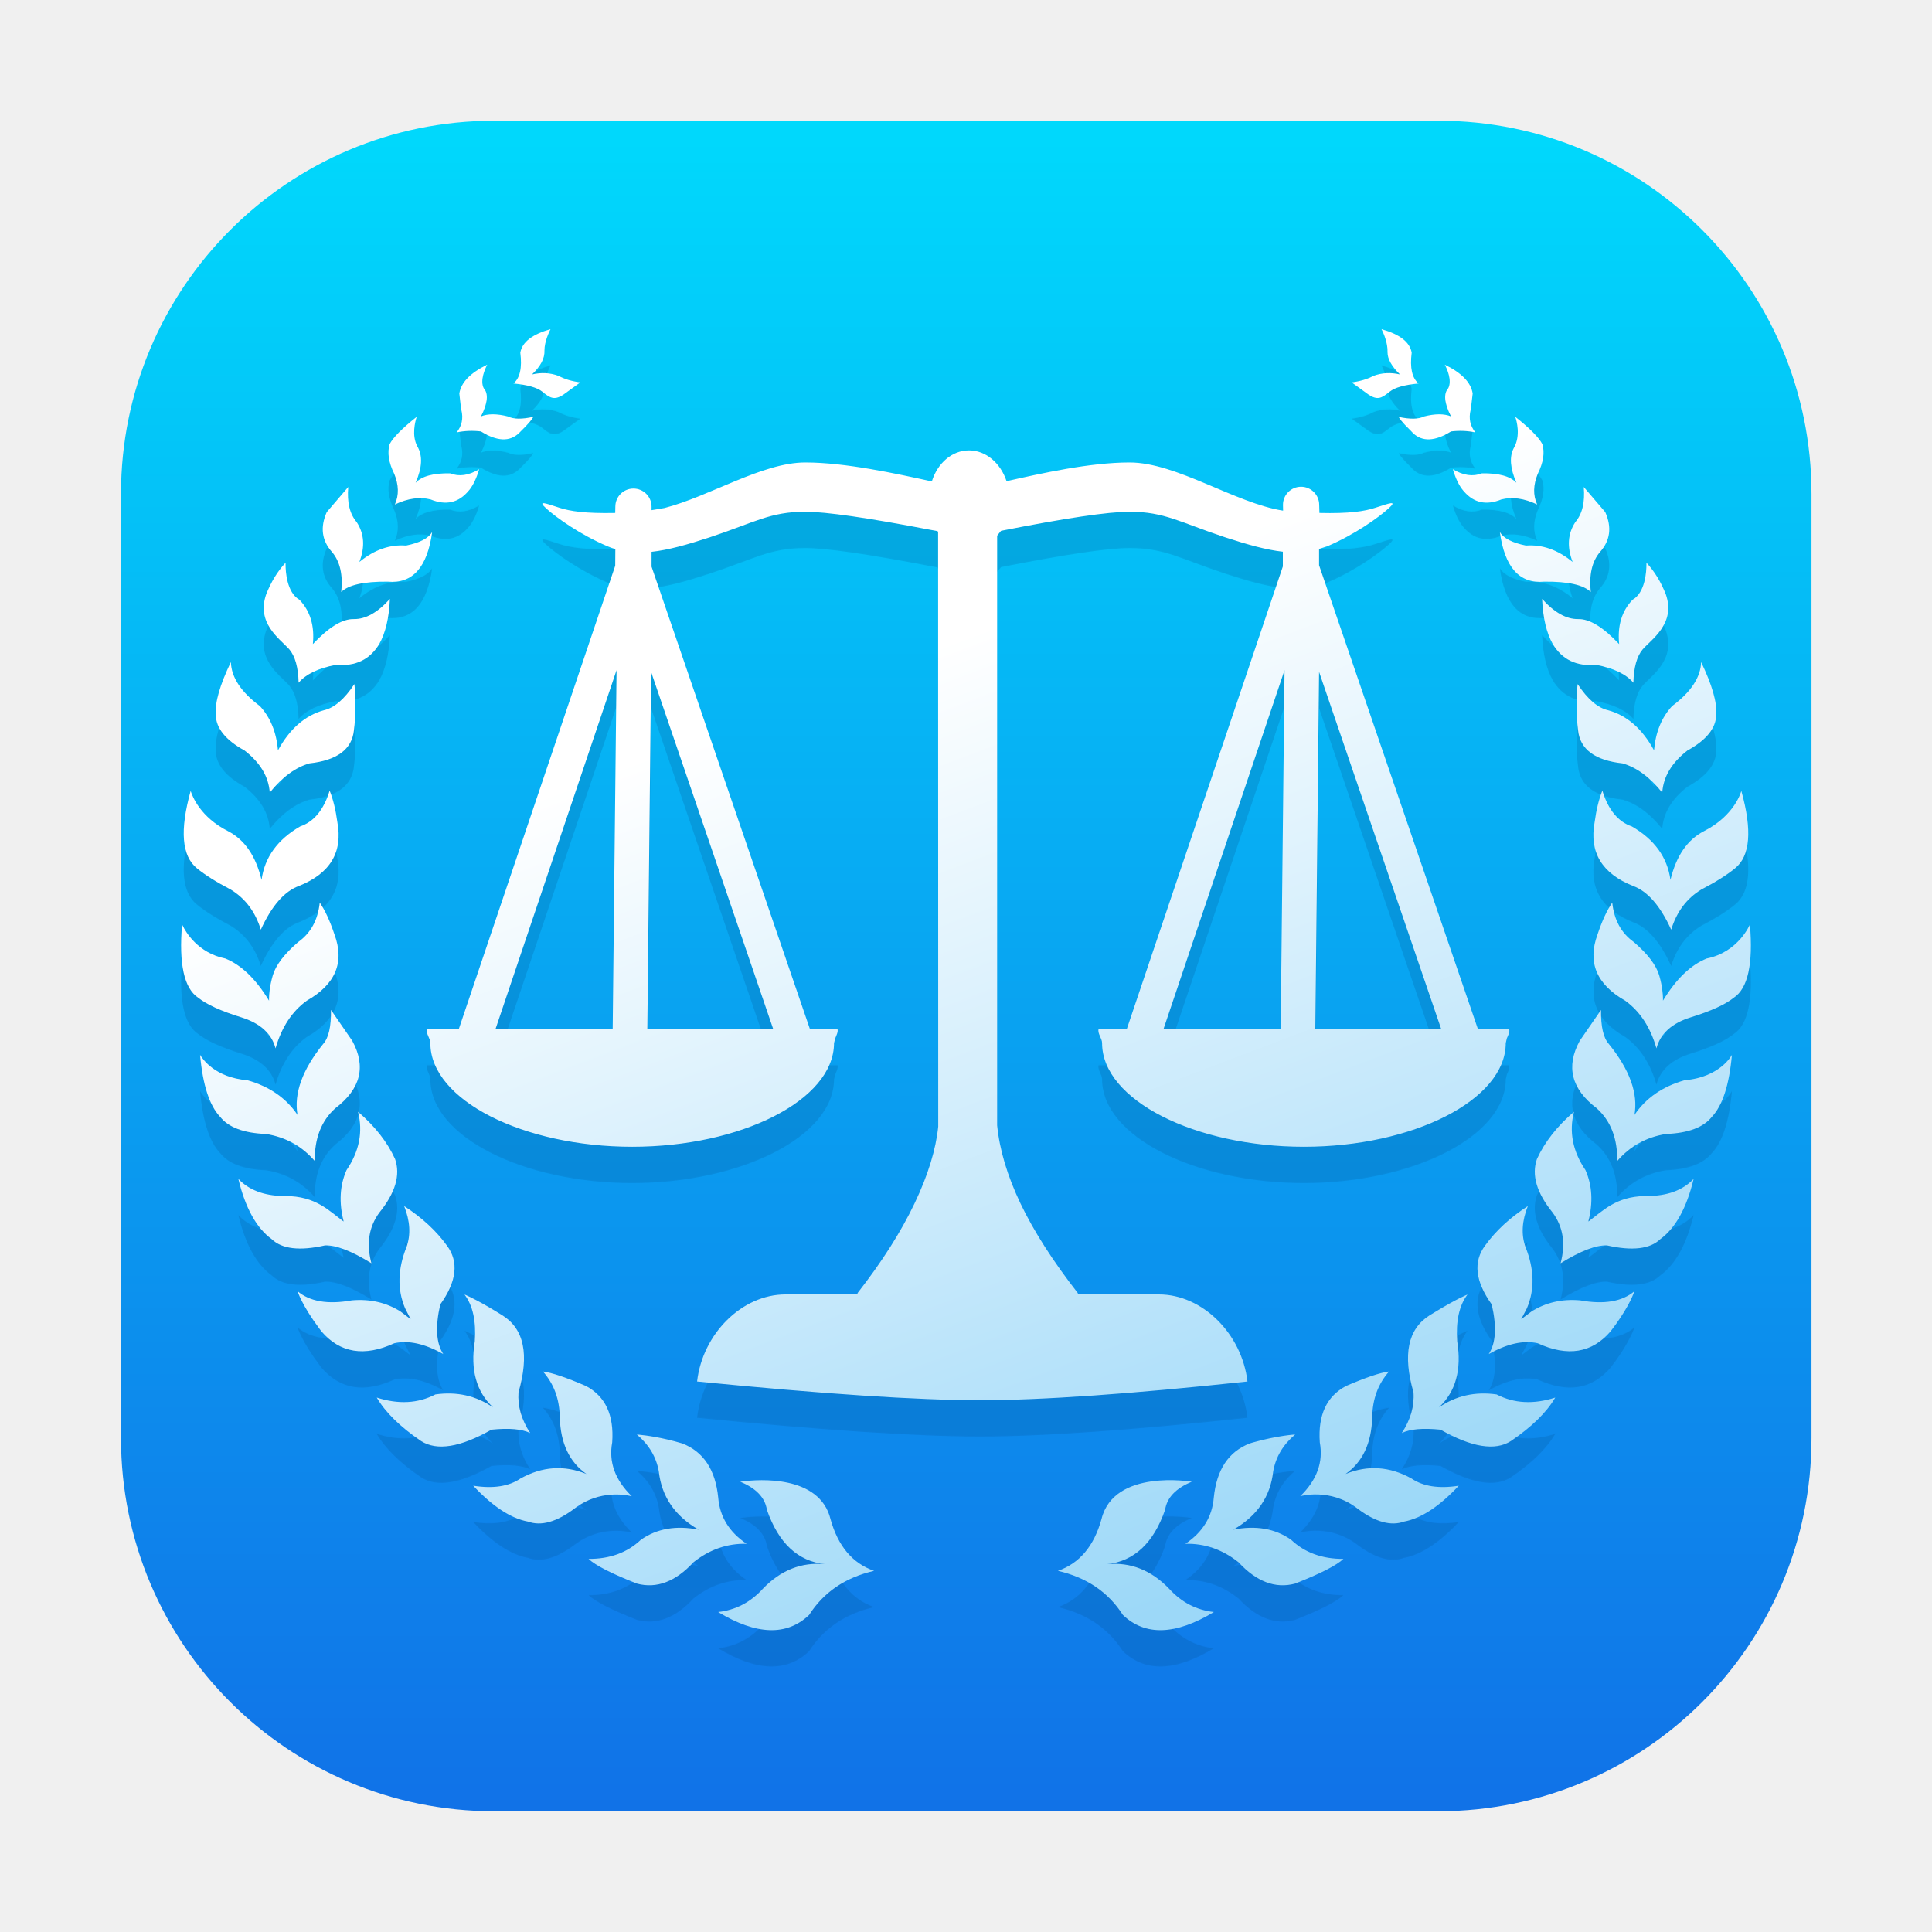
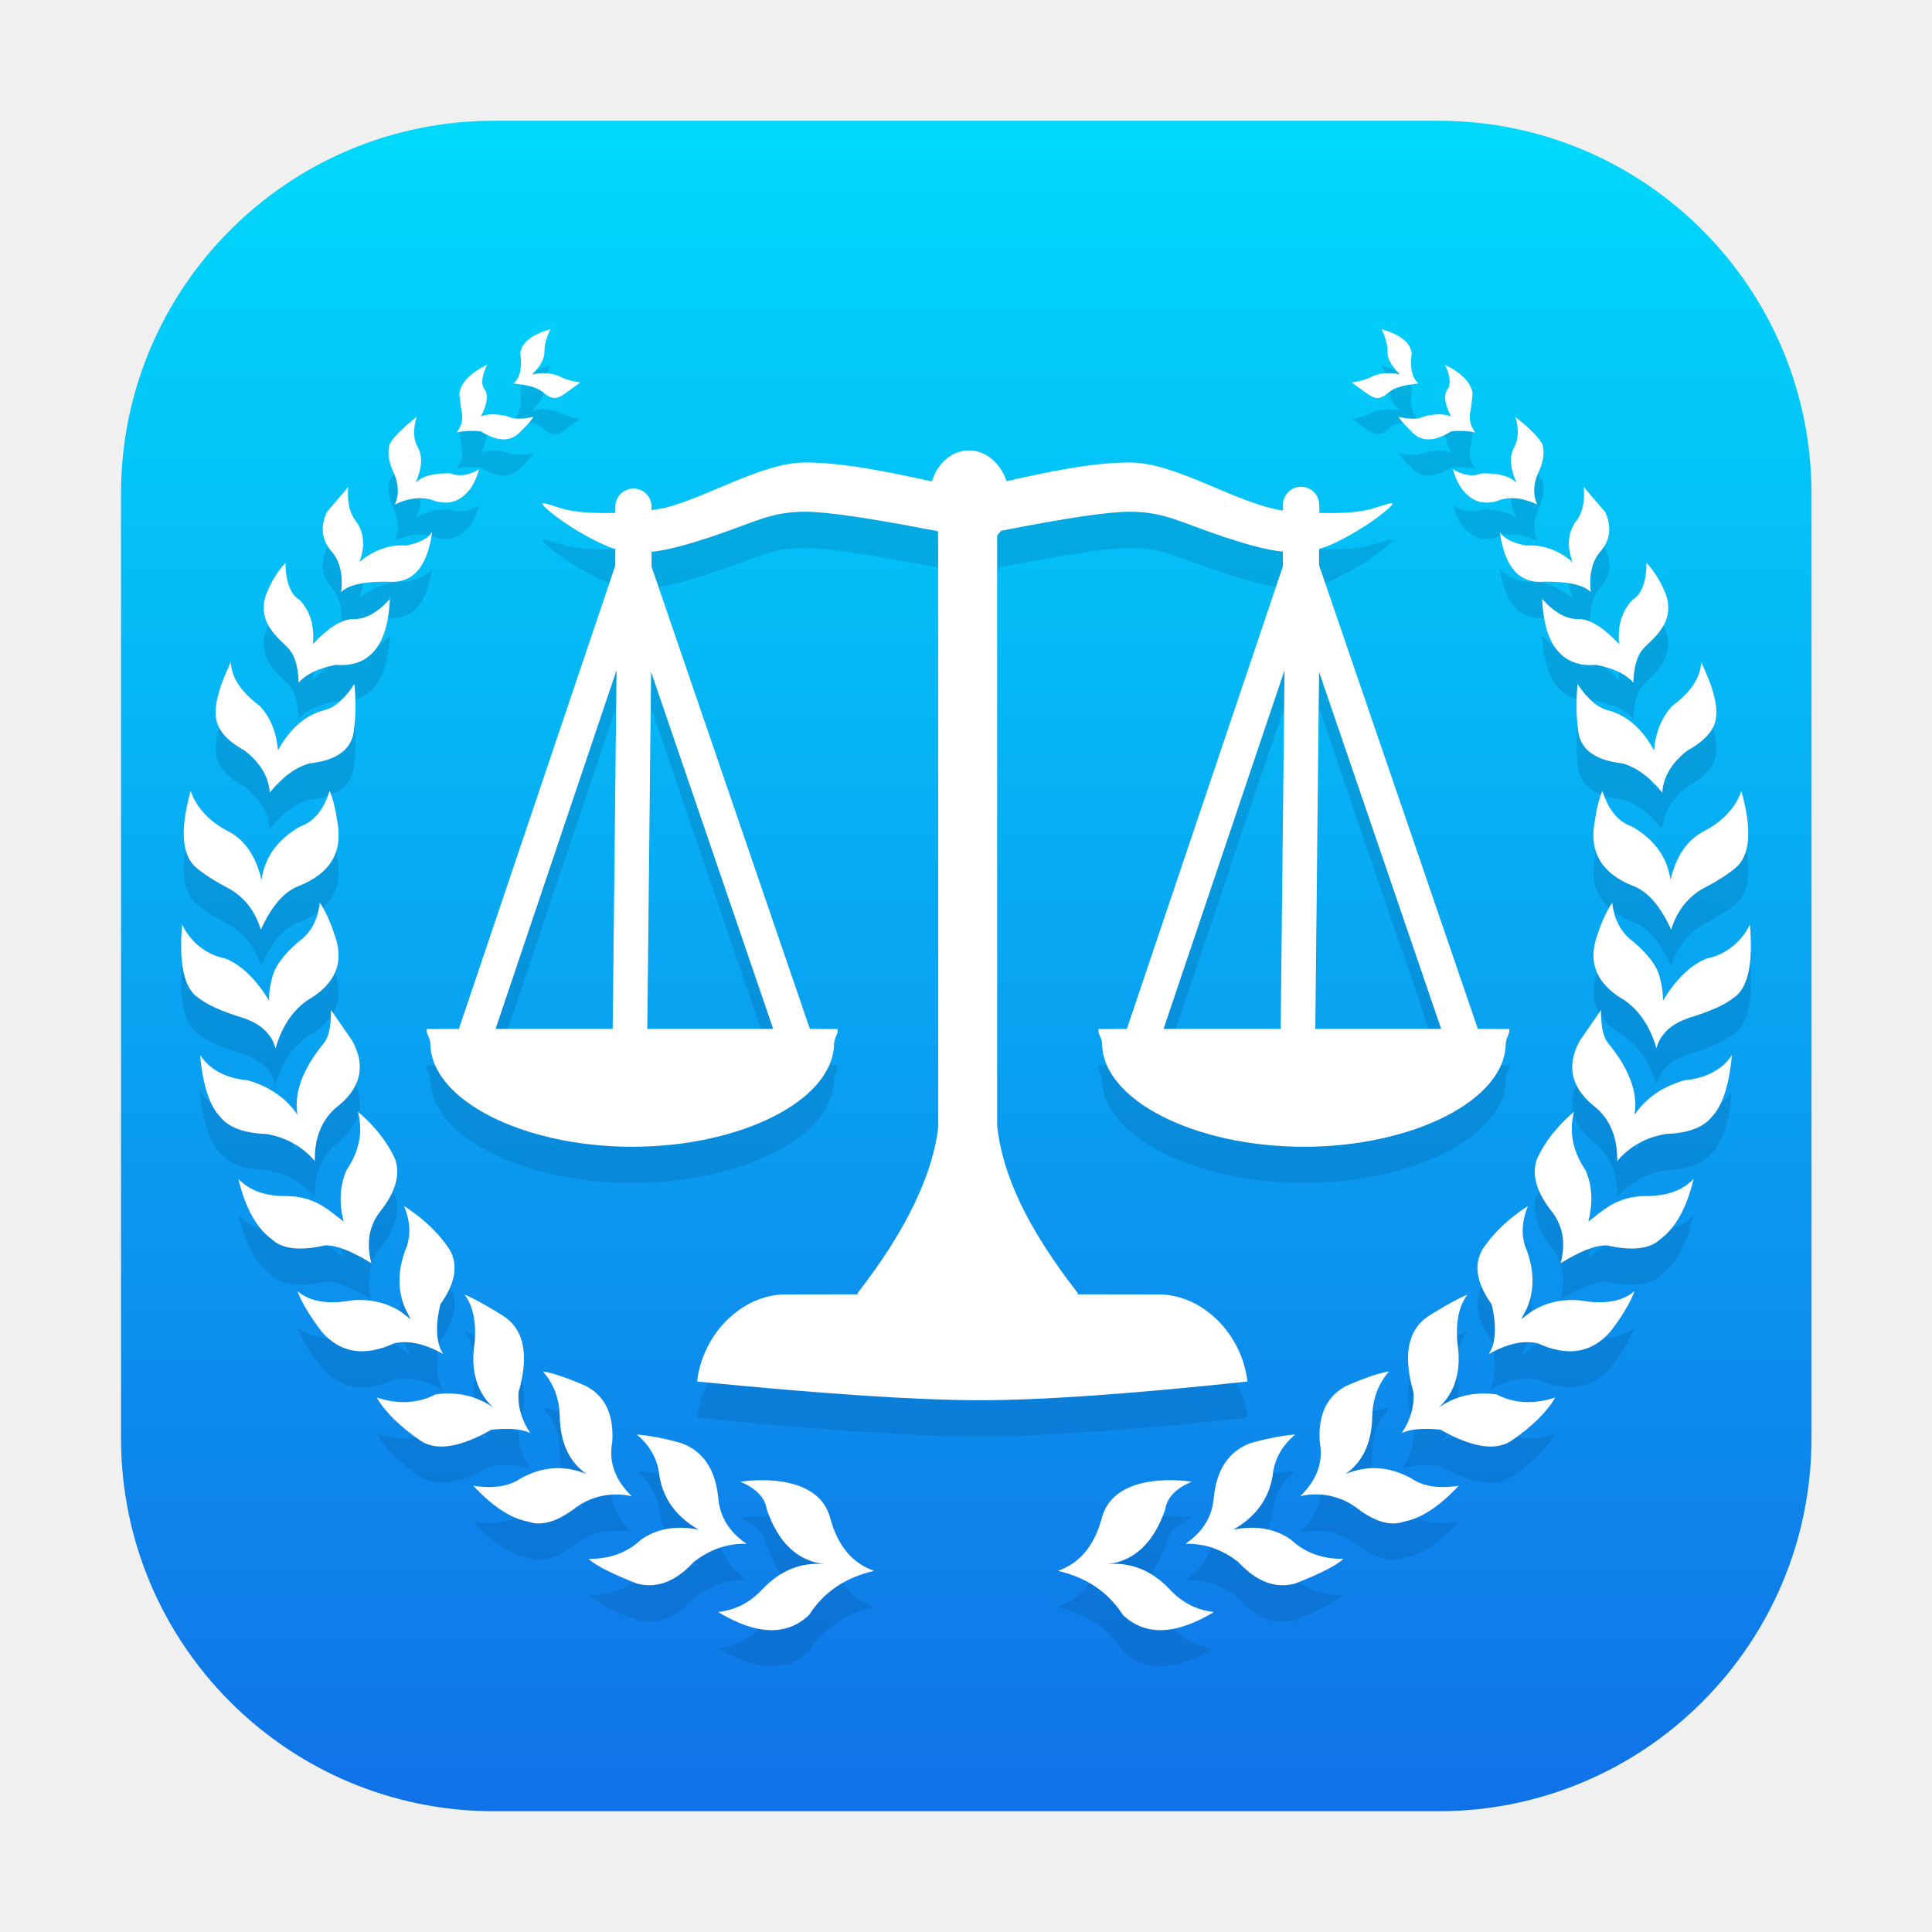
<svg xmlns="http://www.w3.org/2000/svg" xmlns:xlink="http://www.w3.org/1999/xlink" width="16px" height="16px" viewBox="0 0 16 16" version="1.1">
  <defs>
    <linearGradient x1="50%" y1="0%" x2="50%" y2="101.813%" id="linearGradient-1">
      <stop stop-color="#00D9FC" offset="0%" />
      <stop stop-color="#1170E7" offset="100%" />
    </linearGradient>
-     <linearGradient x1="43.589%" y1="26.402%" x2="74.393%" y2="93.007%" id="linearGradient-2">
-       <stop stop-color="#FFFFFF" offset="0%" />
-       <stop stop-color="#9CD8F8" offset="100%" />
-     </linearGradient>
-     <path d="M6.878,12.581 C6.94,12.804 7.06,12.947 7.239,13.009 C7,13.064 6.821,13.186 6.701,13.374 C6.516,13.55 6.265,13.542 5.947,13.35 C6.091,13.334 6.215,13.27 6.317,13.158 C6.466,13.003 6.638,12.935 6.832,12.954 C6.607,12.929 6.447,12.779 6.351,12.503 C6.336,12.403 6.262,12.325 6.13,12.271 L6.156,12.268 C6.277,12.252 6.788,12.212 6.878,12.581 Z M9.87,12.271 C9.738,12.325 9.664,12.403 9.649,12.503 C9.553,12.779 9.393,12.929 9.168,12.954 C9.362,12.935 9.534,13.003 9.683,13.158 C9.785,13.27 9.909,13.334 10.053,13.35 C9.735,13.542 9.484,13.55 9.299,13.374 C9.179,13.186 9,13.064 8.761,13.009 C8.94,12.947 9.06,12.804 9.122,12.581 C9.224,12.161 9.87,12.271 9.87,12.271 Z M5.274,11.88 L5.295,11.882 C5.346,11.887 5.479,11.903 5.65,11.954 C5.826,12.022 5.925,12.172 5.948,12.403 C5.961,12.561 6.039,12.688 6.183,12.785 C6.023,12.781 5.876,12.832 5.743,12.938 C5.595,13.098 5.439,13.158 5.276,13.115 C5.067,13.033 4.933,12.965 4.874,12.91 C5.05,12.911 5.195,12.858 5.307,12.752 C5.439,12.659 5.598,12.631 5.786,12.668 C5.589,12.555 5.479,12.394 5.456,12.186 C5.435,12.066 5.374,11.964 5.274,11.88 Z M10.726,11.88 C10.626,11.964 10.565,12.066 10.544,12.186 C10.521,12.394 10.411,12.555 10.214,12.668 C10.402,12.631 10.561,12.659 10.693,12.752 C10.805,12.858 10.95,12.911 11.126,12.91 C11.067,12.965 10.933,13.033 10.724,13.115 C10.561,13.158 10.405,13.098 10.257,12.938 C10.124,12.832 9.977,12.781 9.817,12.785 C9.961,12.688 10.039,12.561 10.052,12.403 C10.075,12.172 10.174,12.022 10.35,11.954 L10.376,11.946 C10.582,11.888 10.726,11.88 10.726,11.88 Z M11.504,11.358 C11.413,11.46 11.366,11.587 11.364,11.739 C11.358,11.953 11.284,12.109 11.143,12.207 C11.327,12.132 11.509,12.144 11.689,12.244 C11.786,12.31 11.916,12.33 12.081,12.304 C11.92,12.476 11.769,12.575 11.628,12.601 C11.521,12.64 11.395,12.606 11.251,12.5 L11.238,12.49 C11.013,12.319 10.768,12.391 10.768,12.391 C10.907,12.256 10.96,12.107 10.93,11.945 C10.914,11.718 10.987,11.563 11.148,11.478 C11.31,11.408 11.429,11.368 11.504,11.358 Z M4.496,11.358 C4.571,11.368 4.69,11.408 4.852,11.478 C5.013,11.563 5.086,11.718 5.07,11.945 C5.04,12.107 5.093,12.256 5.232,12.391 L5.221,12.389 C5.173,12.378 4.967,12.342 4.773,12.482 L4.762,12.49 C4.612,12.604 4.482,12.641 4.372,12.601 C4.231,12.575 4.08,12.476 3.919,12.304 C4.084,12.33 4.214,12.31 4.311,12.244 C4.491,12.144 4.673,12.132 4.857,12.207 C4.716,12.109 4.642,11.953 4.636,11.739 C4.634,11.587 4.587,11.46 4.496,11.358 Z M3.847,10.721 L3.857,10.725 C3.887,10.738 3.983,10.782 4.162,10.894 C4.341,11.007 4.384,11.219 4.294,11.531 C4.286,11.645 4.318,11.757 4.391,11.868 C4.324,11.835 4.217,11.825 4.07,11.84 C3.813,11.986 3.618,12.018 3.487,11.934 C3.315,11.817 3.192,11.697 3.12,11.574 C3.3,11.632 3.462,11.623 3.606,11.548 C3.782,11.523 3.941,11.558 4.083,11.655 C3.945,11.526 3.894,11.344 3.932,11.109 C3.944,10.941 3.916,10.812 3.847,10.721 Z M12.153,10.721 C12.084,10.812 12.056,10.941 12.068,11.109 C12.106,11.344 12.055,11.526 11.917,11.655 C12.059,11.558 12.218,11.523 12.394,11.548 C12.538,11.623 12.7,11.632 12.88,11.574 C12.808,11.697 12.685,11.817 12.513,11.934 C12.382,12.018 12.187,11.986 11.93,11.84 C11.783,11.825 11.676,11.835 11.609,11.868 C11.682,11.757 11.714,11.645 11.706,11.531 C11.616,11.219 11.659,11.007 11.838,10.894 L11.874,10.872 C12.07,10.752 12.153,10.721 12.153,10.721 Z M8.025,3.73 C8.165,3.73 8.286,3.835 8.336,3.985 C8.625,3.92 9.025,3.83 9.355,3.83 C9.743,3.83 10.23,4.167 10.626,4.229 L10.625,4.181 C10.625,4.098 10.692,4.031 10.775,4.031 C10.857,4.031 10.925,4.098 10.925,4.181 L10.927,4.248 C11.177,4.254 11.301,4.234 11.39,4.205 C11.503,4.169 11.579,4.139 11.499,4.211 C11.419,4.284 11.22,4.427 10.992,4.524 L10.924,4.546 L10.924,4.681 L12.239,8.521 L12.498,8.522 C12.505,8.547 12.49,8.573 12.479,8.599 L12.47,8.638 C12.47,9.112 11.697,9.497 10.798,9.497 C9.899,9.497 9.127,9.112 9.127,8.638 C9.127,8.599 9.088,8.56 9.098,8.522 L9.332,8.521 L10.624,4.691 L10.624,4.569 C10.488,4.554 10.334,4.511 10.147,4.45 C9.772,4.326 9.646,4.238 9.355,4.238 C9.177,4.238 8.822,4.291 8.29,4.396 L8.258,4.436 L8.258,9.32 C8.278,9.522 8.342,9.737 8.451,9.966 C8.562,10.198 8.721,10.446 8.927,10.71 L8.921,10.719 L9.598,10.72 C9.956,10.72 10.284,11.043 10.331,11.441 C9.369,11.544 8.631,11.596 8.116,11.596 C7.595,11.596 6.814,11.544 5.773,11.441 C5.819,11.043 6.147,10.72 6.505,10.72 L7.106,10.719 L7.101,10.71 C7.303,10.451 7.461,10.203 7.574,9.966 C7.686,9.732 7.751,9.517 7.77,9.33 L7.769,4.409 C7.767,4.406 7.765,4.403 7.763,4.4 L7.769,4.4 L7.769,4.399 L7.707,4.388 C7.187,4.288 6.841,4.238 6.669,4.238 C6.377,4.238 6.252,4.326 5.877,4.45 C5.688,4.512 5.533,4.555 5.396,4.57 L5.396,4.693 L6.707,8.521 L6.936,8.522 C6.942,8.547 6.927,8.573 6.917,8.599 L6.907,8.638 C6.907,9.112 6.135,9.497 5.236,9.497 C4.336,9.497 3.564,9.112 3.564,8.638 C3.564,8.599 3.526,8.56 3.535,8.522 L3.8,8.521 L5.095,4.685 L5.096,4.547 C5.074,4.541 5.053,4.533 5.031,4.524 C4.803,4.427 4.604,4.284 4.524,4.211 C4.445,4.139 4.521,4.169 4.633,4.205 C4.723,4.234 4.846,4.253 5.095,4.248 L5.096,4.196 C5.096,4.113 5.163,4.046 5.246,4.046 C5.329,4.046 5.396,4.113 5.396,4.196 L5.396,4.225 L5.503,4.207 C5.877,4.111 6.314,3.83 6.669,3.83 C7.002,3.83 7.42,3.922 7.717,3.987 C7.764,3.836 7.884,3.73 8.025,3.73 Z M12.653,9.988 C12.604,10.111 12.597,10.224 12.633,10.326 C12.707,10.51 12.711,10.68 12.645,10.835 L12.598,10.925 L12.682,10.862 C12.8,10.787 12.935,10.756 13.086,10.769 C13.285,10.805 13.435,10.779 13.536,10.693 L13.531,10.706 C13.517,10.743 13.468,10.858 13.338,11.026 C13.183,11.206 12.982,11.238 12.734,11.124 C12.616,11.098 12.481,11.128 12.329,11.214 C12.388,11.124 12.396,10.987 12.354,10.803 C12.217,10.612 12.199,10.449 12.299,10.315 C12.387,10.193 12.505,10.084 12.653,9.988 Z M3.347,9.988 C3.495,10.084 3.613,10.193 3.701,10.315 C3.801,10.449 3.783,10.612 3.646,10.803 C3.604,10.987 3.612,11.124 3.671,11.214 C3.519,11.128 3.384,11.098 3.266,11.124 C3.018,11.238 2.817,11.206 2.662,11.026 L2.645,11.003 C2.5,10.81 2.464,10.693 2.464,10.693 C2.565,10.779 2.715,10.805 2.914,10.769 C3.065,10.756 3.2,10.787 3.318,10.862 L3.401,10.925 L3.355,10.835 C3.289,10.68 3.293,10.51 3.367,10.326 C3.403,10.224 3.396,10.111 3.347,9.988 Z M2.965,9.207 C3.107,9.329 3.209,9.46 3.272,9.599 C3.318,9.731 3.274,9.879 3.141,10.043 C3.054,10.162 3.033,10.301 3.076,10.462 C2.91,10.359 2.781,10.31 2.691,10.314 C2.482,10.361 2.335,10.344 2.25,10.262 C2.125,10.171 2.032,10.005 1.974,9.763 C2.061,9.855 2.185,9.902 2.346,9.905 L2.363,9.905 C2.617,9.905 2.726,10.029 2.846,10.116 C2.806,9.958 2.814,9.816 2.87,9.69 C2.976,9.534 3.007,9.373 2.965,9.207 Z M13.035,9.207 C12.993,9.373 13.024,9.534 13.13,9.69 C13.186,9.816 13.194,9.958 13.154,10.116 C13.272,10.031 13.378,9.91 13.621,9.905 L13.637,9.905 C13.807,9.905 13.936,9.858 14.026,9.763 C13.968,10.005 13.875,10.171 13.75,10.262 C13.665,10.344 13.518,10.361 13.309,10.314 C13.219,10.31 13.09,10.359 12.924,10.462 C12.967,10.301 12.946,10.162 12.859,10.043 C12.726,9.879 12.682,9.731 12.728,9.599 C12.791,9.46 12.893,9.329 13.035,9.207 Z M13.259,8.364 C13.257,8.501 13.278,8.595 13.324,8.646 C13.497,8.86 13.567,9.056 13.536,9.233 C13.63,9.094 13.768,8.998 13.951,8.946 C14.248,8.921 14.343,8.736 14.343,8.736 C14.321,8.985 14.265,9.156 14.177,9.249 C14.107,9.337 13.981,9.384 13.797,9.391 C13.635,9.417 13.5,9.491 13.393,9.615 C13.396,9.428 13.339,9.282 13.223,9.178 C13.013,9.019 12.966,8.832 13.083,8.619 L13.259,8.364 Z M2.741,8.364 L2.917,8.619 C3.034,8.832 2.987,9.019 2.777,9.178 C2.661,9.282 2.604,9.428 2.607,9.615 C2.5,9.491 2.365,9.417 2.203,9.391 C2.019,9.384 1.893,9.337 1.823,9.249 C1.735,9.156 1.679,8.985 1.657,8.736 C1.679,8.772 1.782,8.924 2.049,8.946 C2.232,8.998 2.37,9.094 2.464,9.233 C2.433,9.056 2.503,8.86 2.676,8.646 C2.722,8.595 2.743,8.501 2.741,8.364 Z M13.352,7.475 C13.367,7.619 13.427,7.728 13.531,7.802 C13.646,7.901 13.716,7.993 13.741,8.078 C13.767,8.167 13.771,8.234 13.772,8.266 L13.772,8.277 C13.772,8.284 13.772,8.287 13.772,8.287 C13.881,8.107 14.002,7.991 14.134,7.938 C14.398,7.885 14.492,7.656 14.492,7.656 C14.52,7.984 14.475,8.186 14.358,8.263 C14.288,8.319 14.17,8.373 14.002,8.425 C13.845,8.474 13.75,8.56 13.718,8.682 C13.668,8.507 13.581,8.375 13.459,8.287 C13.221,8.152 13.145,7.969 13.23,7.739 C13.268,7.625 13.309,7.537 13.352,7.475 Z M2.648,7.475 C2.691,7.537 2.732,7.625 2.77,7.739 C2.855,7.969 2.779,8.152 2.541,8.287 C2.419,8.375 2.332,8.507 2.282,8.682 C2.25,8.56 2.155,8.474 1.998,8.425 C1.83,8.373 1.712,8.319 1.642,8.263 C1.525,8.186 1.48,7.984 1.508,7.656 L1.514,7.668 C1.537,7.716 1.638,7.892 1.866,7.938 C1.998,7.991 2.119,8.107 2.228,8.287 L2.228,8.271 C2.228,8.24 2.232,8.171 2.259,8.078 C2.284,7.993 2.354,7.901 2.469,7.802 C2.573,7.728 2.633,7.619 2.648,7.475 Z M10.638,5.55 L9.636,8.521 L10.606,8.521 L10.638,5.55 Z M10.924,5.564 L10.893,8.521 L11.935,8.521 L10.924,5.564 Z M5.106,5.55 L4.104,8.521 L5.074,8.521 L5.106,5.55 Z M5.392,5.564 L5.361,8.521 L6.403,8.521 L5.392,5.564 Z M2.73,6.548 C2.759,6.62 2.78,6.706 2.794,6.809 C2.84,7.058 2.734,7.234 2.476,7.337 C2.355,7.381 2.25,7.502 2.16,7.699 C2.114,7.55 2.031,7.44 1.911,7.367 C1.79,7.304 1.697,7.245 1.631,7.191 C1.505,7.089 1.488,6.876 1.579,6.55 C1.593,6.595 1.659,6.767 1.888,6.883 C2.026,6.954 2.118,7.088 2.166,7.287 C2.192,7.099 2.299,6.952 2.486,6.844 C2.599,6.806 2.681,6.707 2.73,6.548 Z M13.27,6.548 C13.319,6.707 13.401,6.806 13.514,6.844 C13.701,6.952 13.808,7.099 13.834,7.287 C13.882,7.088 13.974,6.954 14.112,6.883 C14.37,6.752 14.421,6.55 14.421,6.55 C14.512,6.876 14.495,7.089 14.369,7.191 C14.303,7.245 14.21,7.304 14.089,7.367 C13.969,7.44 13.886,7.55 13.84,7.699 C13.75,7.502 13.645,7.381 13.524,7.337 C13.266,7.234 13.16,7.058 13.206,6.809 C13.22,6.706 13.241,6.62 13.27,6.548 Z M14.088,5.483 C14.179,5.672 14.221,5.818 14.213,5.92 C14.211,6.03 14.132,6.129 13.975,6.215 C13.845,6.316 13.775,6.432 13.766,6.564 C13.663,6.436 13.553,6.355 13.437,6.322 C13.209,6.297 13.086,6.206 13.069,6.049 C13.053,5.922 13.052,5.793 13.065,5.665 C13.148,5.791 13.233,5.863 13.318,5.882 C13.474,5.925 13.601,6.036 13.698,6.214 C13.711,6.063 13.761,5.941 13.848,5.847 C14.004,5.731 14.084,5.609 14.088,5.483 Z M1.912,5.483 C1.916,5.609 1.996,5.731 2.152,5.847 C2.239,5.941 2.289,6.063 2.302,6.214 C2.399,6.036 2.526,5.925 2.682,5.882 C2.767,5.863 2.852,5.791 2.935,5.665 C2.948,5.793 2.947,5.922 2.931,6.049 C2.914,6.206 2.791,6.297 2.563,6.322 C2.447,6.355 2.337,6.436 2.234,6.564 C2.225,6.432 2.155,6.316 2.025,6.215 C1.868,6.129 1.789,6.03 1.787,5.92 C1.779,5.818 1.821,5.672 1.912,5.483 Z M2.365,4.66 L2.365,4.676 C2.365,4.73 2.374,4.907 2.48,4.967 C2.569,5.06 2.606,5.182 2.591,5.334 C2.724,5.193 2.837,5.124 2.931,5.127 C3.028,5.128 3.127,5.073 3.229,4.96 C3.222,5.117 3.193,5.241 3.141,5.333 C3.064,5.462 2.945,5.52 2.782,5.506 C2.638,5.533 2.535,5.582 2.473,5.654 C2.47,5.527 2.444,5.435 2.397,5.379 L2.389,5.37 C2.311,5.286 2.123,5.158 2.204,4.923 C2.244,4.821 2.297,4.733 2.365,4.66 Z M13.635,4.66 C13.703,4.733 13.756,4.821 13.796,4.923 C13.88,5.166 13.675,5.295 13.603,5.379 C13.556,5.435 13.53,5.527 13.527,5.654 C13.465,5.582 13.362,5.533 13.218,5.506 C13.055,5.52 12.936,5.462 12.859,5.333 C12.807,5.241 12.778,5.117 12.771,4.96 C12.873,5.073 12.972,5.128 13.069,5.127 C13.163,5.124 13.276,5.193 13.409,5.334 C13.394,5.182 13.431,5.06 13.52,4.967 C13.626,4.907 13.635,4.73 13.635,4.676 L13.635,4.66 Z M2.884,4.033 C2.873,4.159 2.896,4.256 2.954,4.324 C3.017,4.42 3.024,4.53 2.976,4.654 C3.099,4.553 3.228,4.508 3.363,4.518 C3.477,4.495 3.548,4.458 3.579,4.406 C3.539,4.698 3.417,4.836 3.211,4.817 C3.013,4.815 2.885,4.844 2.826,4.903 C2.841,4.76 2.816,4.65 2.75,4.572 C2.665,4.477 2.65,4.367 2.706,4.241 L2.884,4.033 Z M13.116,4.033 L13.294,4.241 C13.35,4.367 13.335,4.477 13.25,4.572 C13.184,4.65 13.159,4.76 13.174,4.903 C13.115,4.844 12.987,4.815 12.789,4.817 C12.583,4.836 12.461,4.698 12.421,4.406 C12.452,4.458 12.523,4.495 12.637,4.518 C12.772,4.508 12.901,4.553 13.024,4.654 C12.976,4.53 12.983,4.42 13.046,4.324 C13.104,4.256 13.127,4.159 13.116,4.033 Z M3.451,3.452 C3.438,3.492 3.408,3.606 3.456,3.696 C3.502,3.775 3.496,3.873 3.442,3.998 C3.494,3.943 3.589,3.918 3.727,3.92 C3.802,3.949 3.882,3.938 3.968,3.886 C3.947,3.959 3.92,4.015 3.889,4.055 L3.882,4.063 C3.799,4.164 3.694,4.188 3.566,4.136 C3.476,4.113 3.377,4.127 3.27,4.178 C3.305,4.101 3.303,4.016 3.264,3.922 C3.218,3.829 3.206,3.747 3.227,3.678 C3.256,3.623 3.331,3.547 3.451,3.452 Z M12.549,3.452 C12.669,3.547 12.744,3.623 12.773,3.678 C12.794,3.747 12.782,3.829 12.736,3.922 C12.697,4.016 12.695,4.101 12.73,4.178 C12.623,4.127 12.524,4.113 12.434,4.136 C12.309,4.187 12.207,4.165 12.125,4.071 L12.118,4.063 C12.084,4.023 12.055,3.964 12.032,3.886 C12.118,3.938 12.198,3.949 12.273,3.92 C12.411,3.918 12.506,3.943 12.558,3.998 C12.506,3.877 12.499,3.782 12.536,3.712 C12.597,3.608 12.558,3.479 12.55,3.456 Z M4.035,3.02 C4.018,3.053 3.973,3.15 4.006,3.215 C4.047,3.261 4.039,3.338 3.984,3.448 C4.043,3.425 4.117,3.426 4.207,3.449 C4.252,3.472 4.322,3.473 4.417,3.452 C4.41,3.467 4.387,3.5 4.298,3.587 C4.221,3.66 4.116,3.656 3.983,3.573 C3.917,3.565 3.849,3.567 3.782,3.581 C3.825,3.526 3.838,3.465 3.821,3.396 L3.816,3.365 C3.813,3.34 3.809,3.305 3.804,3.259 C3.818,3.168 3.895,3.088 4.035,3.02 Z M11.965,3.02 C12.105,3.088 12.182,3.168 12.196,3.259 L12.183,3.371 C12.181,3.381 12.18,3.39 12.179,3.396 C12.162,3.465 12.175,3.526 12.218,3.581 C12.151,3.567 12.083,3.565 12.017,3.573 C11.884,3.656 11.779,3.66 11.702,3.587 L11.686,3.57 C11.602,3.488 11.586,3.46 11.584,3.453 C11.678,3.473 11.748,3.472 11.793,3.449 C11.883,3.426 11.957,3.425 12.016,3.448 C11.961,3.338 11.953,3.261 11.994,3.215 C12.027,3.15 11.982,3.053 11.969,3.027 Z M4.559,2.726 C4.547,2.751 4.509,2.829 4.509,2.902 C4.512,2.968 4.478,3.031 4.406,3.101 C4.483,3.083 4.557,3.087 4.626,3.113 C4.676,3.14 4.737,3.158 4.806,3.167 L4.665,3.269 C4.587,3.32 4.551,3.292 4.49,3.243 C4.449,3.21 4.369,3.187 4.252,3.176 C4.306,3.131 4.325,3.046 4.309,2.921 C4.324,2.833 4.408,2.769 4.559,2.726 Z M11.441,2.726 C11.592,2.769 11.676,2.833 11.691,2.921 C11.675,3.046 11.694,3.131 11.748,3.176 C11.631,3.187 11.551,3.21 11.51,3.243 L11.493,3.256 C11.441,3.297 11.406,3.315 11.335,3.269 L11.194,3.167 C11.263,3.158 11.324,3.14 11.374,3.113 C11.443,3.087 11.517,3.083 11.594,3.101 C11.525,3.034 11.491,2.973 11.491,2.918 C11.494,2.839 11.457,2.759 11.445,2.734 Z" id="path-3" />
-     <filter x="-1.2%" y="-1.4%" width="102.3%" height="105.6%" filterUnits="objectBoundingBox" id="filter-4">
+     <path d="M6.878,12.581 C6.94,12.804 7.06,12.947 7.239,13.009 C7,13.064 6.821,13.186 6.701,13.374 C6.516,13.55 6.265,13.542 5.947,13.35 C6.091,13.334 6.215,13.27 6.317,13.158 C6.466,13.003 6.638,12.935 6.832,12.954 C6.607,12.929 6.447,12.779 6.351,12.503 C6.336,12.403 6.262,12.325 6.13,12.271 L6.156,12.268 C6.277,12.252 6.788,12.212 6.878,12.581 Z M9.87,12.271 C9.738,12.325 9.664,12.403 9.649,12.503 C9.553,12.779 9.393,12.929 9.168,12.954 C9.362,12.935 9.534,13.003 9.683,13.158 C9.785,13.27 9.909,13.334 10.053,13.35 C9.735,13.542 9.484,13.55 9.299,13.374 C9.179,13.186 9,13.064 8.761,13.009 C8.94,12.947 9.06,12.804 9.122,12.581 C9.224,12.161 9.87,12.271 9.87,12.271 Z M5.274,11.88 L5.295,11.882 C5.346,11.887 5.479,11.903 5.65,11.954 C5.826,12.022 5.925,12.172 5.948,12.403 C5.961,12.561 6.039,12.688 6.183,12.785 C6.023,12.781 5.876,12.832 5.743,12.938 C5.595,13.098 5.439,13.158 5.276,13.115 C5.067,13.033 4.933,12.965 4.874,12.91 C5.05,12.911 5.195,12.858 5.307,12.752 C5.439,12.659 5.598,12.631 5.786,12.668 C5.589,12.555 5.479,12.394 5.456,12.186 C5.435,12.066 5.374,11.964 5.274,11.88 Z M10.726,11.88 C10.626,11.964 10.565,12.066 10.544,12.186 C10.521,12.394 10.411,12.555 10.214,12.668 C10.402,12.631 10.561,12.659 10.693,12.752 C10.805,12.858 10.95,12.911 11.126,12.91 C11.067,12.965 10.933,13.033 10.724,13.115 C10.561,13.158 10.405,13.098 10.257,12.938 C10.124,12.832 9.977,12.781 9.817,12.785 C9.961,12.688 10.039,12.561 10.052,12.403 C10.075,12.172 10.174,12.022 10.35,11.954 L10.376,11.946 C10.582,11.888 10.726,11.88 10.726,11.88 Z M11.504,11.358 C11.413,11.46 11.366,11.587 11.364,11.739 C11.358,11.953 11.284,12.109 11.143,12.207 C11.327,12.132 11.509,12.144 11.689,12.244 C11.786,12.31 11.916,12.33 12.081,12.304 C11.92,12.476 11.769,12.575 11.628,12.601 C11.521,12.64 11.395,12.606 11.251,12.5 L11.238,12.49 C11.013,12.319 10.768,12.391 10.768,12.391 C10.907,12.256 10.96,12.107 10.93,11.945 C10.914,11.718 10.987,11.563 11.148,11.478 C11.31,11.408 11.429,11.368 11.504,11.358 Z M4.496,11.358 C4.571,11.368 4.69,11.408 4.852,11.478 C5.013,11.563 5.086,11.718 5.07,11.945 C5.04,12.107 5.093,12.256 5.232,12.391 L5.221,12.389 C5.173,12.378 4.967,12.342 4.773,12.482 L4.762,12.49 C4.612,12.604 4.482,12.641 4.372,12.601 C4.231,12.575 4.08,12.476 3.919,12.304 C4.084,12.33 4.214,12.31 4.311,12.244 C4.491,12.144 4.673,12.132 4.857,12.207 C4.716,12.109 4.642,11.953 4.636,11.739 C4.634,11.587 4.587,11.46 4.496,11.358 Z M3.847,10.721 L3.857,10.725 C3.887,10.738 3.983,10.782 4.162,10.894 C4.341,11.007 4.384,11.219 4.294,11.531 C4.286,11.645 4.318,11.757 4.391,11.868 C4.324,11.835 4.217,11.825 4.07,11.84 C3.813,11.986 3.618,12.018 3.487,11.934 C3.315,11.817 3.192,11.697 3.12,11.574 C3.3,11.632 3.462,11.623 3.606,11.548 C3.782,11.523 3.941,11.558 4.083,11.655 C3.945,11.526 3.894,11.344 3.932,11.109 C3.944,10.941 3.916,10.812 3.847,10.721 Z M12.153,10.721 C12.084,10.812 12.056,10.941 12.068,11.109 C12.106,11.344 12.055,11.526 11.917,11.655 C12.059,11.558 12.218,11.523 12.394,11.548 C12.538,11.623 12.7,11.632 12.88,11.574 C12.808,11.697 12.685,11.817 12.513,11.934 C12.382,12.018 12.187,11.986 11.93,11.84 C11.783,11.825 11.676,11.835 11.609,11.868 C11.682,11.757 11.714,11.645 11.706,11.531 C11.616,11.219 11.659,11.007 11.838,10.894 L11.874,10.872 C12.07,10.752 12.153,10.721 12.153,10.721 Z M8.025,3.73 C8.165,3.73 8.286,3.835 8.336,3.985 C8.625,3.92 9.025,3.83 9.355,3.83 C9.743,3.83 10.23,4.167 10.626,4.229 L10.625,4.181 C10.625,4.098 10.692,4.031 10.775,4.031 C10.857,4.031 10.925,4.098 10.925,4.181 L10.927,4.248 C11.177,4.254 11.301,4.234 11.39,4.205 C11.503,4.169 11.579,4.139 11.499,4.211 C11.419,4.284 11.22,4.427 10.992,4.524 L10.924,4.546 L10.924,4.681 L12.239,8.521 L12.498,8.522 C12.505,8.547 12.49,8.573 12.479,8.599 L12.47,8.638 C12.47,9.112 11.697,9.497 10.798,9.497 C9.899,9.497 9.127,9.112 9.127,8.638 C9.127,8.599 9.088,8.56 9.098,8.522 L9.332,8.521 L10.624,4.691 L10.624,4.569 C10.488,4.554 10.334,4.511 10.147,4.45 C9.772,4.326 9.646,4.238 9.355,4.238 C9.177,4.238 8.822,4.291 8.29,4.396 L8.258,4.436 L8.258,9.32 C8.278,9.522 8.342,9.737 8.451,9.966 C8.562,10.198 8.721,10.446 8.927,10.71 L8.921,10.719 L9.598,10.72 C9.956,10.72 10.284,11.043 10.331,11.441 C9.369,11.544 8.631,11.596 8.116,11.596 C7.595,11.596 6.814,11.544 5.773,11.441 C5.819,11.043 6.147,10.72 6.505,10.72 L7.106,10.719 L7.101,10.71 C7.303,10.451 7.461,10.203 7.574,9.966 C7.686,9.732 7.751,9.517 7.77,9.33 L7.769,4.409 C7.767,4.406 7.765,4.403 7.763,4.4 L7.769,4.4 L7.769,4.399 L7.707,4.388 C7.187,4.288 6.841,4.238 6.669,4.238 C6.377,4.238 6.252,4.326 5.877,4.45 C5.688,4.512 5.533,4.555 5.396,4.57 L5.396,4.693 L6.707,8.521 L6.936,8.522 C6.942,8.547 6.927,8.573 6.917,8.599 L6.907,8.638 C6.907,9.112 6.135,9.497 5.236,9.497 C4.336,9.497 3.564,9.112 3.564,8.638 C3.564,8.599 3.526,8.56 3.535,8.522 L3.8,8.521 L5.095,4.685 L5.096,4.547 C5.074,4.541 5.053,4.533 5.031,4.524 C4.803,4.427 4.604,4.284 4.524,4.211 C4.445,4.139 4.521,4.169 4.633,4.205 C4.723,4.234 4.846,4.253 5.095,4.248 L5.096,4.196 C5.096,4.113 5.163,4.046 5.246,4.046 C5.329,4.046 5.396,4.113 5.396,4.196 L5.396,4.225 L5.503,4.207 C5.877,4.111 6.314,3.83 6.669,3.83 C7.002,3.83 7.42,3.922 7.717,3.987 C7.764,3.836 7.884,3.73 8.025,3.73 Z M12.653,9.988 C12.604,10.111 12.597,10.224 12.633,10.326 C12.707,10.51 12.711,10.68 12.645,10.835 L12.598,10.925 L12.682,10.862 C12.8,10.787 12.935,10.756 13.086,10.769 C13.285,10.805 13.435,10.779 13.536,10.693 L13.531,10.706 C13.517,10.743 13.468,10.858 13.338,11.026 C13.183,11.206 12.982,11.238 12.734,11.124 C12.616,11.098 12.481,11.128 12.329,11.214 C12.388,11.124 12.396,10.987 12.354,10.803 C12.217,10.612 12.199,10.449 12.299,10.315 C12.387,10.193 12.505,10.084 12.653,9.988 Z M3.347,9.988 C3.495,10.084 3.613,10.193 3.701,10.315 C3.801,10.449 3.783,10.612 3.646,10.803 C3.604,10.987 3.612,11.124 3.671,11.214 C3.519,11.128 3.384,11.098 3.266,11.124 C3.018,11.238 2.817,11.206 2.662,11.026 L2.645,11.003 C2.5,10.81 2.464,10.693 2.464,10.693 C2.565,10.779 2.715,10.805 2.914,10.769 C3.065,10.756 3.2,10.787 3.318,10.862 L3.401,10.925 L3.355,10.835 C3.289,10.68 3.293,10.51 3.367,10.326 C3.403,10.224 3.396,10.111 3.347,9.988 Z M2.965,9.207 C3.107,9.329 3.209,9.46 3.272,9.599 C3.318,9.731 3.274,9.879 3.141,10.043 C3.054,10.162 3.033,10.301 3.076,10.462 C2.91,10.359 2.781,10.31 2.691,10.314 C2.482,10.361 2.335,10.344 2.25,10.262 C2.125,10.171 2.032,10.005 1.974,9.763 C2.061,9.855 2.185,9.902 2.346,9.905 L2.363,9.905 C2.617,9.905 2.726,10.029 2.846,10.116 C2.806,9.958 2.814,9.816 2.87,9.69 C2.976,9.534 3.007,9.373 2.965,9.207 Z M13.035,9.207 C12.993,9.373 13.024,9.534 13.13,9.69 C13.186,9.816 13.194,9.958 13.154,10.116 C13.272,10.031 13.378,9.91 13.621,9.905 L13.637,9.905 C13.807,9.905 13.936,9.858 14.026,9.763 C13.968,10.005 13.875,10.171 13.75,10.262 C13.665,10.344 13.518,10.361 13.309,10.314 C13.219,10.31 13.09,10.359 12.924,10.462 C12.967,10.301 12.946,10.162 12.859,10.043 C12.726,9.879 12.682,9.731 12.728,9.599 C12.791,9.46 12.893,9.329 13.035,9.207 Z M13.259,8.364 C13.257,8.501 13.278,8.595 13.324,8.646 C13.497,8.86 13.567,9.056 13.536,9.233 C13.63,9.094 13.768,8.998 13.951,8.946 C14.248,8.921 14.343,8.736 14.343,8.736 C14.321,8.985 14.265,9.156 14.177,9.249 C14.107,9.337 13.981,9.384 13.797,9.391 C13.635,9.417 13.5,9.491 13.393,9.615 C13.396,9.428 13.339,9.282 13.223,9.178 C13.013,9.019 12.966,8.832 13.083,8.619 L13.259,8.364 Z M2.741,8.364 L2.917,8.619 C3.034,8.832 2.987,9.019 2.777,9.178 C2.661,9.282 2.604,9.428 2.607,9.615 C2.5,9.491 2.365,9.417 2.203,9.391 C2.019,9.384 1.893,9.337 1.823,9.249 C1.735,9.156 1.679,8.985 1.657,8.736 C1.679,8.772 1.782,8.924 2.049,8.946 C2.232,8.998 2.37,9.094 2.464,9.233 C2.433,9.056 2.503,8.86 2.676,8.646 C2.722,8.595 2.743,8.501 2.741,8.364 Z M13.352,7.475 C13.367,7.619 13.427,7.728 13.531,7.802 C13.646,7.901 13.716,7.993 13.741,8.078 C13.767,8.167 13.771,8.234 13.772,8.266 L13.772,8.277 C13.772,8.284 13.772,8.287 13.772,8.287 C13.881,8.107 14.002,7.991 14.134,7.938 C14.398,7.885 14.492,7.656 14.492,7.656 C14.52,7.984 14.475,8.186 14.358,8.263 C14.288,8.319 14.17,8.373 14.002,8.425 C13.845,8.474 13.75,8.56 13.718,8.682 C13.668,8.507 13.581,8.375 13.459,8.287 C13.221,8.152 13.145,7.969 13.23,7.739 C13.268,7.625 13.309,7.537 13.352,7.475 Z M2.648,7.475 C2.691,7.537 2.732,7.625 2.77,7.739 C2.855,7.969 2.779,8.152 2.541,8.287 C2.419,8.375 2.332,8.507 2.282,8.682 C2.25,8.56 2.155,8.474 1.998,8.425 C1.83,8.373 1.712,8.319 1.642,8.263 C1.525,8.186 1.48,7.984 1.508,7.656 L1.514,7.668 C1.537,7.716 1.638,7.892 1.866,7.938 C1.998,7.991 2.119,8.107 2.228,8.287 L2.228,8.271 C2.228,8.24 2.232,8.171 2.259,8.078 C2.284,7.993 2.354,7.901 2.469,7.802 C2.573,7.728 2.633,7.619 2.648,7.475 Z M10.638,5.55 L9.636,8.521 L10.606,8.521 L10.638,5.55 Z M10.924,5.564 L10.893,8.521 L11.935,8.521 L10.924,5.564 Z M5.106,5.55 L4.104,8.521 L5.074,8.521 L5.106,5.55 Z M5.392,5.564 L5.361,8.521 L6.403,8.521 L5.392,5.564 Z M2.73,6.548 C2.759,6.62 2.78,6.706 2.794,6.809 C2.84,7.058 2.734,7.234 2.476,7.337 C2.355,7.381 2.25,7.502 2.16,7.699 C2.114,7.55 2.031,7.44 1.911,7.367 C1.79,7.304 1.697,7.245 1.631,7.191 C1.505,7.089 1.488,6.876 1.579,6.55 C1.593,6.595 1.659,6.767 1.888,6.883 C2.026,6.954 2.118,7.088 2.166,7.287 C2.192,7.099 2.299,6.952 2.486,6.844 C2.599,6.806 2.681,6.707 2.73,6.548 Z M13.27,6.548 C13.319,6.707 13.401,6.806 13.514,6.844 C13.701,6.952 13.808,7.099 13.834,7.287 C13.882,7.088 13.974,6.954 14.112,6.883 C14.37,6.752 14.421,6.55 14.421,6.55 C14.512,6.876 14.495,7.089 14.369,7.191 C14.303,7.245 14.21,7.304 14.089,7.367 C13.969,7.44 13.886,7.55 13.84,7.699 C13.75,7.502 13.645,7.381 13.524,7.337 C13.266,7.234 13.16,7.058 13.206,6.809 C13.22,6.706 13.241,6.62 13.27,6.548 Z M14.088,5.483 C14.179,5.672 14.221,5.818 14.213,5.92 C14.211,6.03 14.132,6.129 13.975,6.215 C13.845,6.316 13.775,6.432 13.766,6.564 C13.663,6.436 13.553,6.355 13.437,6.322 C13.209,6.297 13.086,6.206 13.069,6.049 C13.053,5.922 13.052,5.793 13.065,5.665 C13.148,5.791 13.233,5.863 13.318,5.882 C13.474,5.925 13.601,6.036 13.698,6.214 C13.711,6.063 13.761,5.941 13.848,5.847 C14.004,5.731 14.084,5.609 14.088,5.483 Z M1.912,5.483 C1.916,5.609 1.996,5.731 2.152,5.847 C2.239,5.941 2.289,6.063 2.302,6.214 C2.399,6.036 2.526,5.925 2.682,5.882 C2.767,5.863 2.852,5.791 2.935,5.665 C2.948,5.793 2.947,5.922 2.931,6.049 C2.914,6.206 2.791,6.297 2.563,6.322 C2.447,6.355 2.337,6.436 2.234,6.564 C2.225,6.432 2.155,6.316 2.025,6.215 C1.868,6.129 1.789,6.03 1.787,5.92 C1.779,5.818 1.821,5.672 1.912,5.483 Z M2.365,4.66 L2.365,4.676 C2.365,4.73 2.374,4.907 2.48,4.967 C2.569,5.06 2.606,5.182 2.591,5.334 C2.724,5.193 2.837,5.124 2.931,5.127 C3.028,5.128 3.127,5.073 3.229,4.96 C3.222,5.117 3.193,5.241 3.141,5.333 C3.064,5.462 2.945,5.52 2.782,5.506 C2.638,5.533 2.535,5.582 2.473,5.654 C2.47,5.527 2.444,5.435 2.397,5.379 L2.389,5.37 C2.311,5.286 2.123,5.158 2.204,4.923 C2.244,4.821 2.297,4.733 2.365,4.66 Z M13.635,4.66 C13.703,4.733 13.756,4.821 13.796,4.923 C13.88,5.166 13.675,5.295 13.603,5.379 C13.556,5.435 13.53,5.527 13.527,5.654 C13.465,5.582 13.362,5.533 13.218,5.506 C13.055,5.52 12.936,5.462 12.859,5.333 C12.807,5.241 12.778,5.117 12.771,4.96 C12.873,5.073 12.972,5.128 13.069,5.127 C13.163,5.124 13.276,5.193 13.409,5.334 C13.394,5.182 13.431,5.06 13.52,4.967 C13.626,4.907 13.635,4.73 13.635,4.676 L13.635,4.66 Z M2.884,4.033 C2.873,4.159 2.896,4.256 2.954,4.324 C3.017,4.42 3.024,4.53 2.976,4.654 C3.099,4.553 3.228,4.508 3.363,4.518 C3.477,4.495 3.548,4.458 3.579,4.406 C3.539,4.698 3.417,4.836 3.211,4.817 C3.013,4.815 2.885,4.844 2.826,4.903 C2.841,4.76 2.816,4.65 2.75,4.572 C2.665,4.477 2.65,4.367 2.706,4.241 L2.884,4.033 Z M13.116,4.033 L13.294,4.241 C13.35,4.367 13.335,4.477 13.25,4.572 C13.184,4.65 13.159,4.76 13.174,4.903 C13.115,4.844 12.987,4.815 12.789,4.817 C12.583,4.836 12.461,4.698 12.421,4.406 C12.452,4.458 12.523,4.495 12.637,4.518 C12.772,4.508 12.901,4.553 13.024,4.654 C12.976,4.53 12.983,4.42 13.046,4.324 C13.104,4.256 13.127,4.159 13.116,4.033 Z M3.451,3.452 C3.438,3.492 3.408,3.606 3.456,3.696 C3.502,3.775 3.496,3.873 3.442,3.998 C3.494,3.943 3.589,3.918 3.727,3.92 C3.802,3.949 3.882,3.938 3.968,3.886 C3.947,3.959 3.92,4.015 3.889,4.055 L3.882,4.063 C3.799,4.164 3.694,4.188 3.566,4.136 C3.476,4.113 3.377,4.127 3.27,4.178 C3.305,4.101 3.303,4.016 3.264,3.922 C3.218,3.829 3.206,3.747 3.227,3.678 C3.256,3.623 3.331,3.547 3.451,3.452 Z M12.549,3.452 C12.669,3.547 12.744,3.623 12.773,3.678 C12.794,3.747 12.782,3.829 12.736,3.922 C12.697,4.016 12.695,4.101 12.73,4.178 C12.623,4.127 12.524,4.113 12.434,4.136 C12.309,4.187 12.207,4.165 12.125,4.071 L12.118,4.063 C12.084,4.023 12.055,3.964 12.032,3.886 C12.118,3.938 12.198,3.949 12.273,3.92 C12.411,3.918 12.506,3.943 12.558,3.998 C12.506,3.877 12.499,3.782 12.536,3.712 C12.597,3.608 12.558,3.479 12.55,3.456 Z M4.035,3.02 C4.018,3.053 3.973,3.15 4.006,3.215 C4.047,3.261 4.039,3.338 3.984,3.448 C4.043,3.425 4.117,3.426 4.207,3.449 C4.252,3.472 4.322,3.473 4.417,3.452 C4.41,3.467 4.387,3.5 4.298,3.587 C4.221,3.66 4.116,3.656 3.983,3.573 C3.917,3.565 3.849,3.567 3.782,3.581 C3.825,3.526 3.838,3.465 3.821,3.396 L3.816,3.365 C3.813,3.34 3.809,3.305 3.804,3.259 C3.818,3.168 3.895,3.088 4.035,3.02 Z M11.965,3.02 C12.105,3.088 12.182,3.168 12.196,3.259 L12.183,3.371 C12.181,3.381 12.18,3.39 12.179,3.396 C12.162,3.465 12.175,3.526 12.218,3.581 C12.151,3.567 12.083,3.565 12.017,3.573 C11.884,3.656 11.779,3.66 11.702,3.587 L11.686,3.57 C11.602,3.488 11.586,3.46 11.584,3.453 C11.678,3.473 11.748,3.472 11.793,3.449 C11.883,3.426 11.957,3.425 12.016,3.448 C11.961,3.338 11.953,3.261 11.994,3.215 C12.027,3.15 11.982,3.053 11.969,3.027 Z M4.559,2.726 C4.547,2.751 4.509,2.829 4.509,2.902 C4.512,2.968 4.478,3.031 4.406,3.101 C4.483,3.083 4.557,3.087 4.626,3.113 C4.676,3.14 4.737,3.158 4.806,3.167 L4.665,3.269 C4.587,3.32 4.551,3.292 4.49,3.243 C4.449,3.21 4.369,3.187 4.252,3.176 C4.306,3.131 4.325,3.046 4.309,2.921 C4.324,2.833 4.408,2.769 4.559,2.726 Z M11.441,2.726 C11.592,2.769 11.676,2.833 11.691,2.921 C11.675,3.046 11.694,3.131 11.748,3.176 C11.631,3.187 11.551,3.21 11.51,3.243 L11.493,3.256 C11.441,3.297 11.406,3.315 11.335,3.269 L11.194,3.167 C11.263,3.158 11.324,3.14 11.374,3.113 C11.443,3.087 11.517,3.083 11.594,3.101 C11.525,3.034 11.491,2.973 11.491,2.918 C11.494,2.839 11.457,2.759 11.445,2.734 Z" id="path-2" />
+     <filter x="-1.2%" y="-1.4%" width="102.3%" height="105.6%" filterUnits="objectBoundingBox" id="filter-3">
      <feOffset dx="0" dy="0.3" in="SourceAlpha" result="shadowOffsetOuter1" />
      <feColorMatrix values="0 0 0 0 0   0 0 0 0 0.291   0 0 0 0 0.533  0 0 0 0.2 0" type="matrix" in="shadowOffsetOuter1" />
    </filter>
  </defs>
-   <g id="法律助手-法规查询-16" stroke="none" stroke-width="1" fill="none" fill-rule="evenodd">
-     <g id="编组-4">
-       <g id="编组-2" transform="translate(1.002086, 1)" fill="url(#linearGradient-1)">
-         <path d="M3.09,0 L10.91,0 C12.617,0 14,1.383 14,3.09 L14,10.91 C14,12.617 12.617,14 10.91,14 L3.09,14 C1.383,14 0,12.617 0,10.91 L0,3.09 C0,1.383 1.383,0 3.09,0 Z" id="蒙版" />
-       </g>
-       <g id="形状结合">
-         <use fill="black" fill-opacity="1" filter="url(#filter-4)" xlink:href="#path-3" />
-         <use fill="url(#linearGradient-2)" fill-rule="evenodd" xlink:href="#path-3" />
-       </g>
+   <g id="编组-4" stroke="none" stroke-width="1" fill="none" fill-rule="evenodd">
+     <g id="编组-2" transform="translate(1.0021, 1)" fill="url(#linearGradient-1)">
+       <path d="M3.09,0 L10.91,0 C12.617,0 14,1.383 14,3.09 L14,10.91 C14,12.617 12.617,14 10.91,14 L3.09,14 C1.383,14 0,12.617 0,10.91 L0,3.09 C0,1.383 1.383,0 3.09,0 Z" id="蒙版" />
+     </g>
+     <g id="形状结合">
+       <use fill="black" fill-opacity="1" filter="url(#filter-3)" xlink:href="#path-2" />
+       <use fill="#FFFFFF" fill-rule="evenodd" xlink:href="#path-2" />
    </g>
  </g>
</svg>
